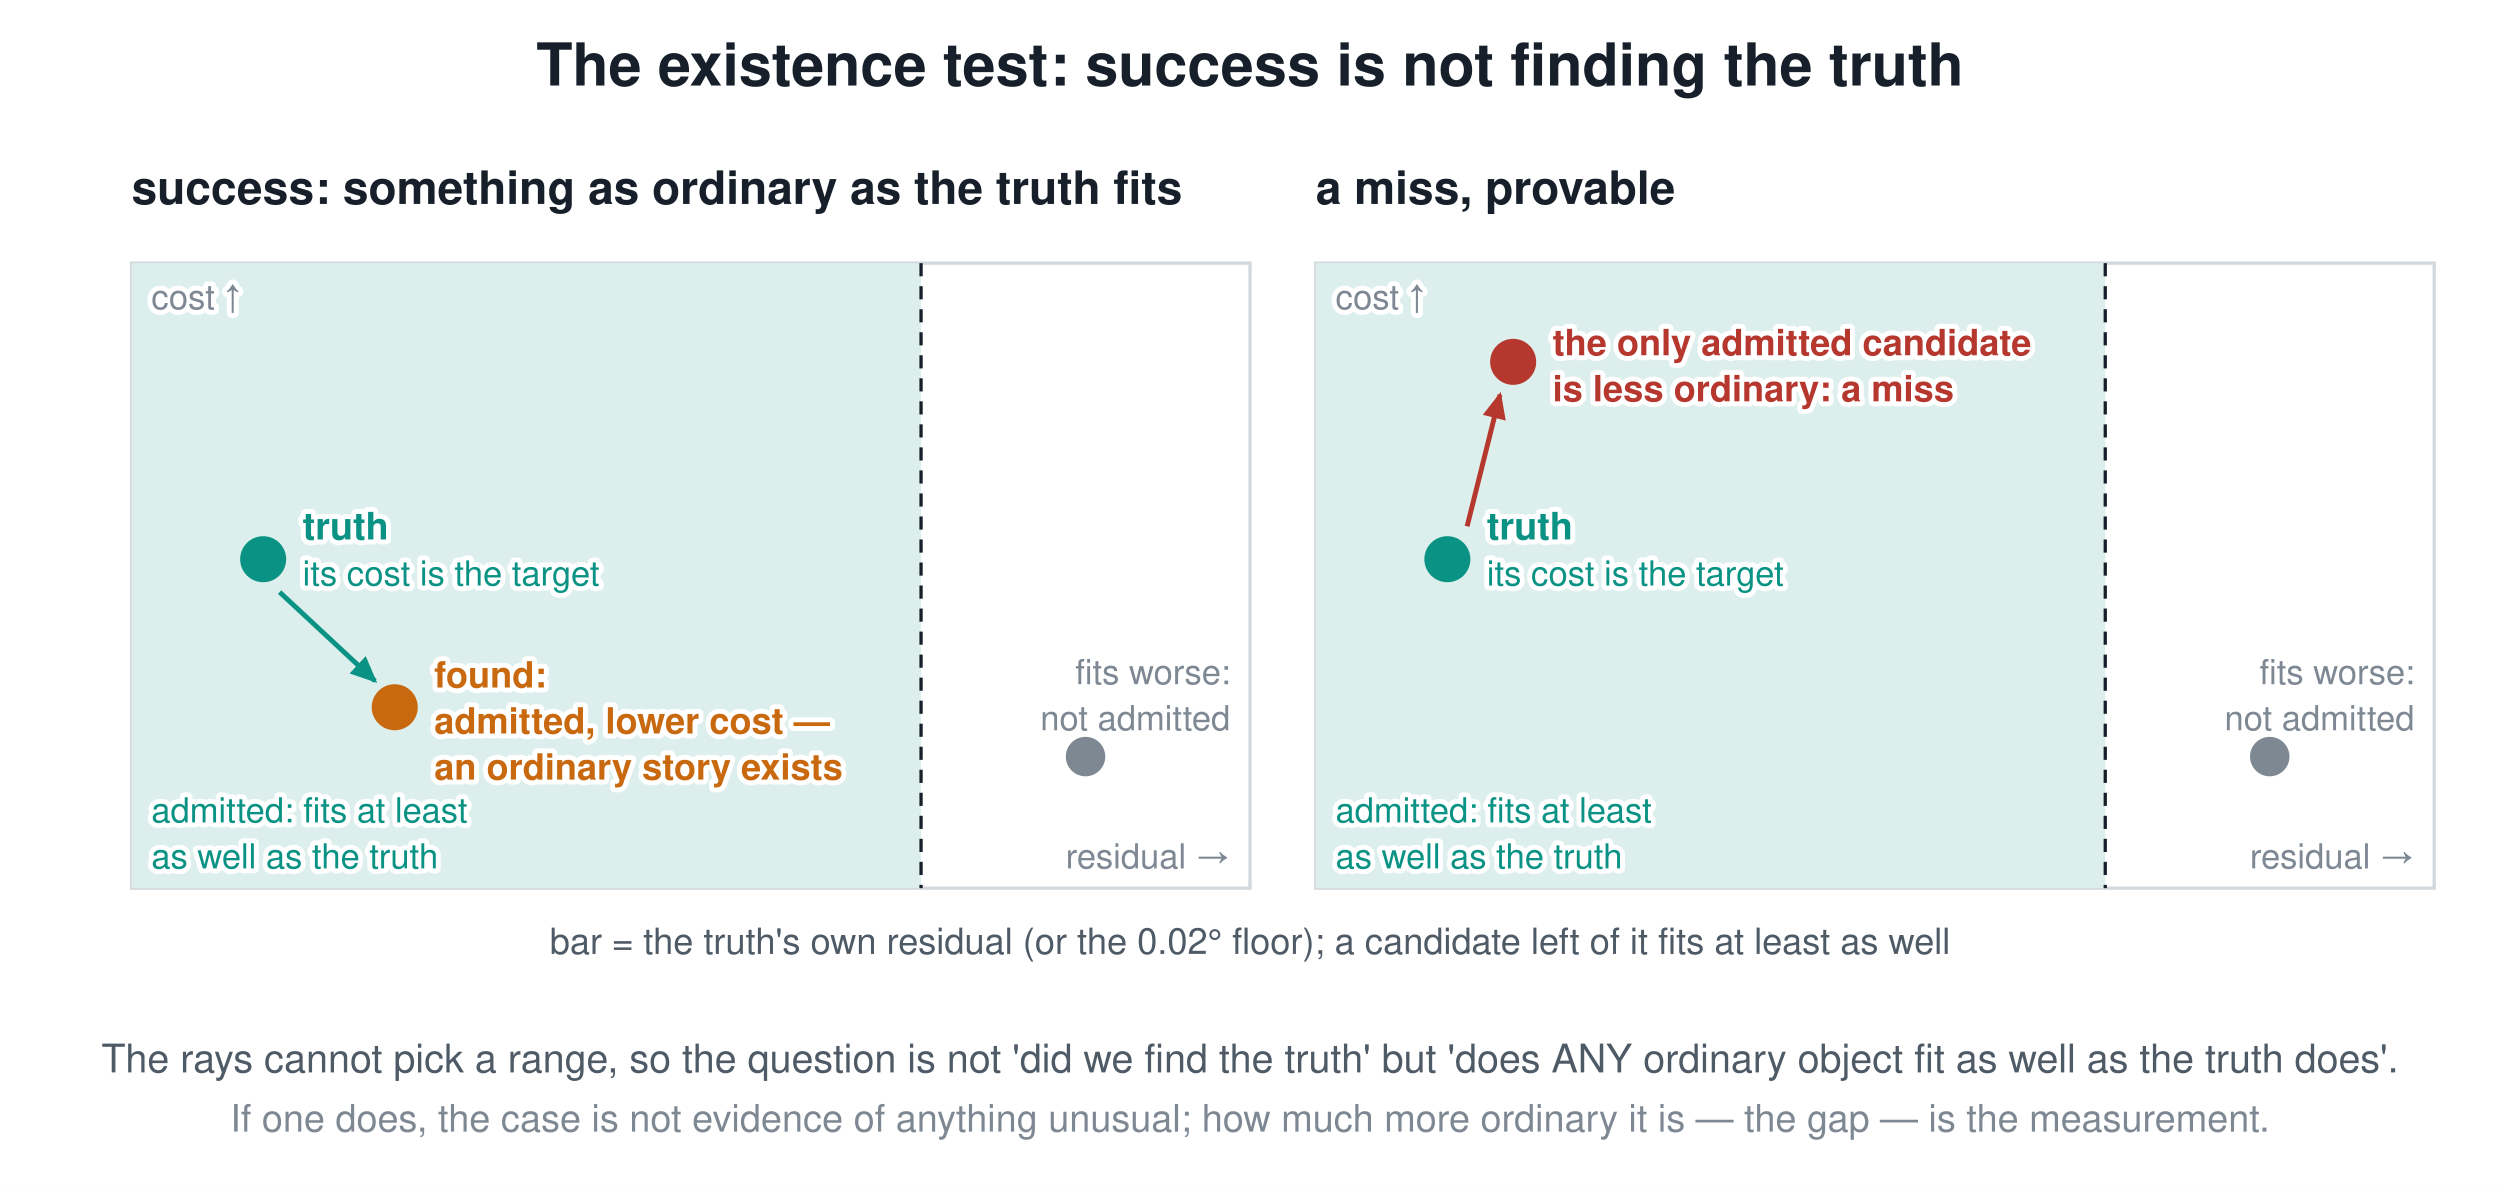
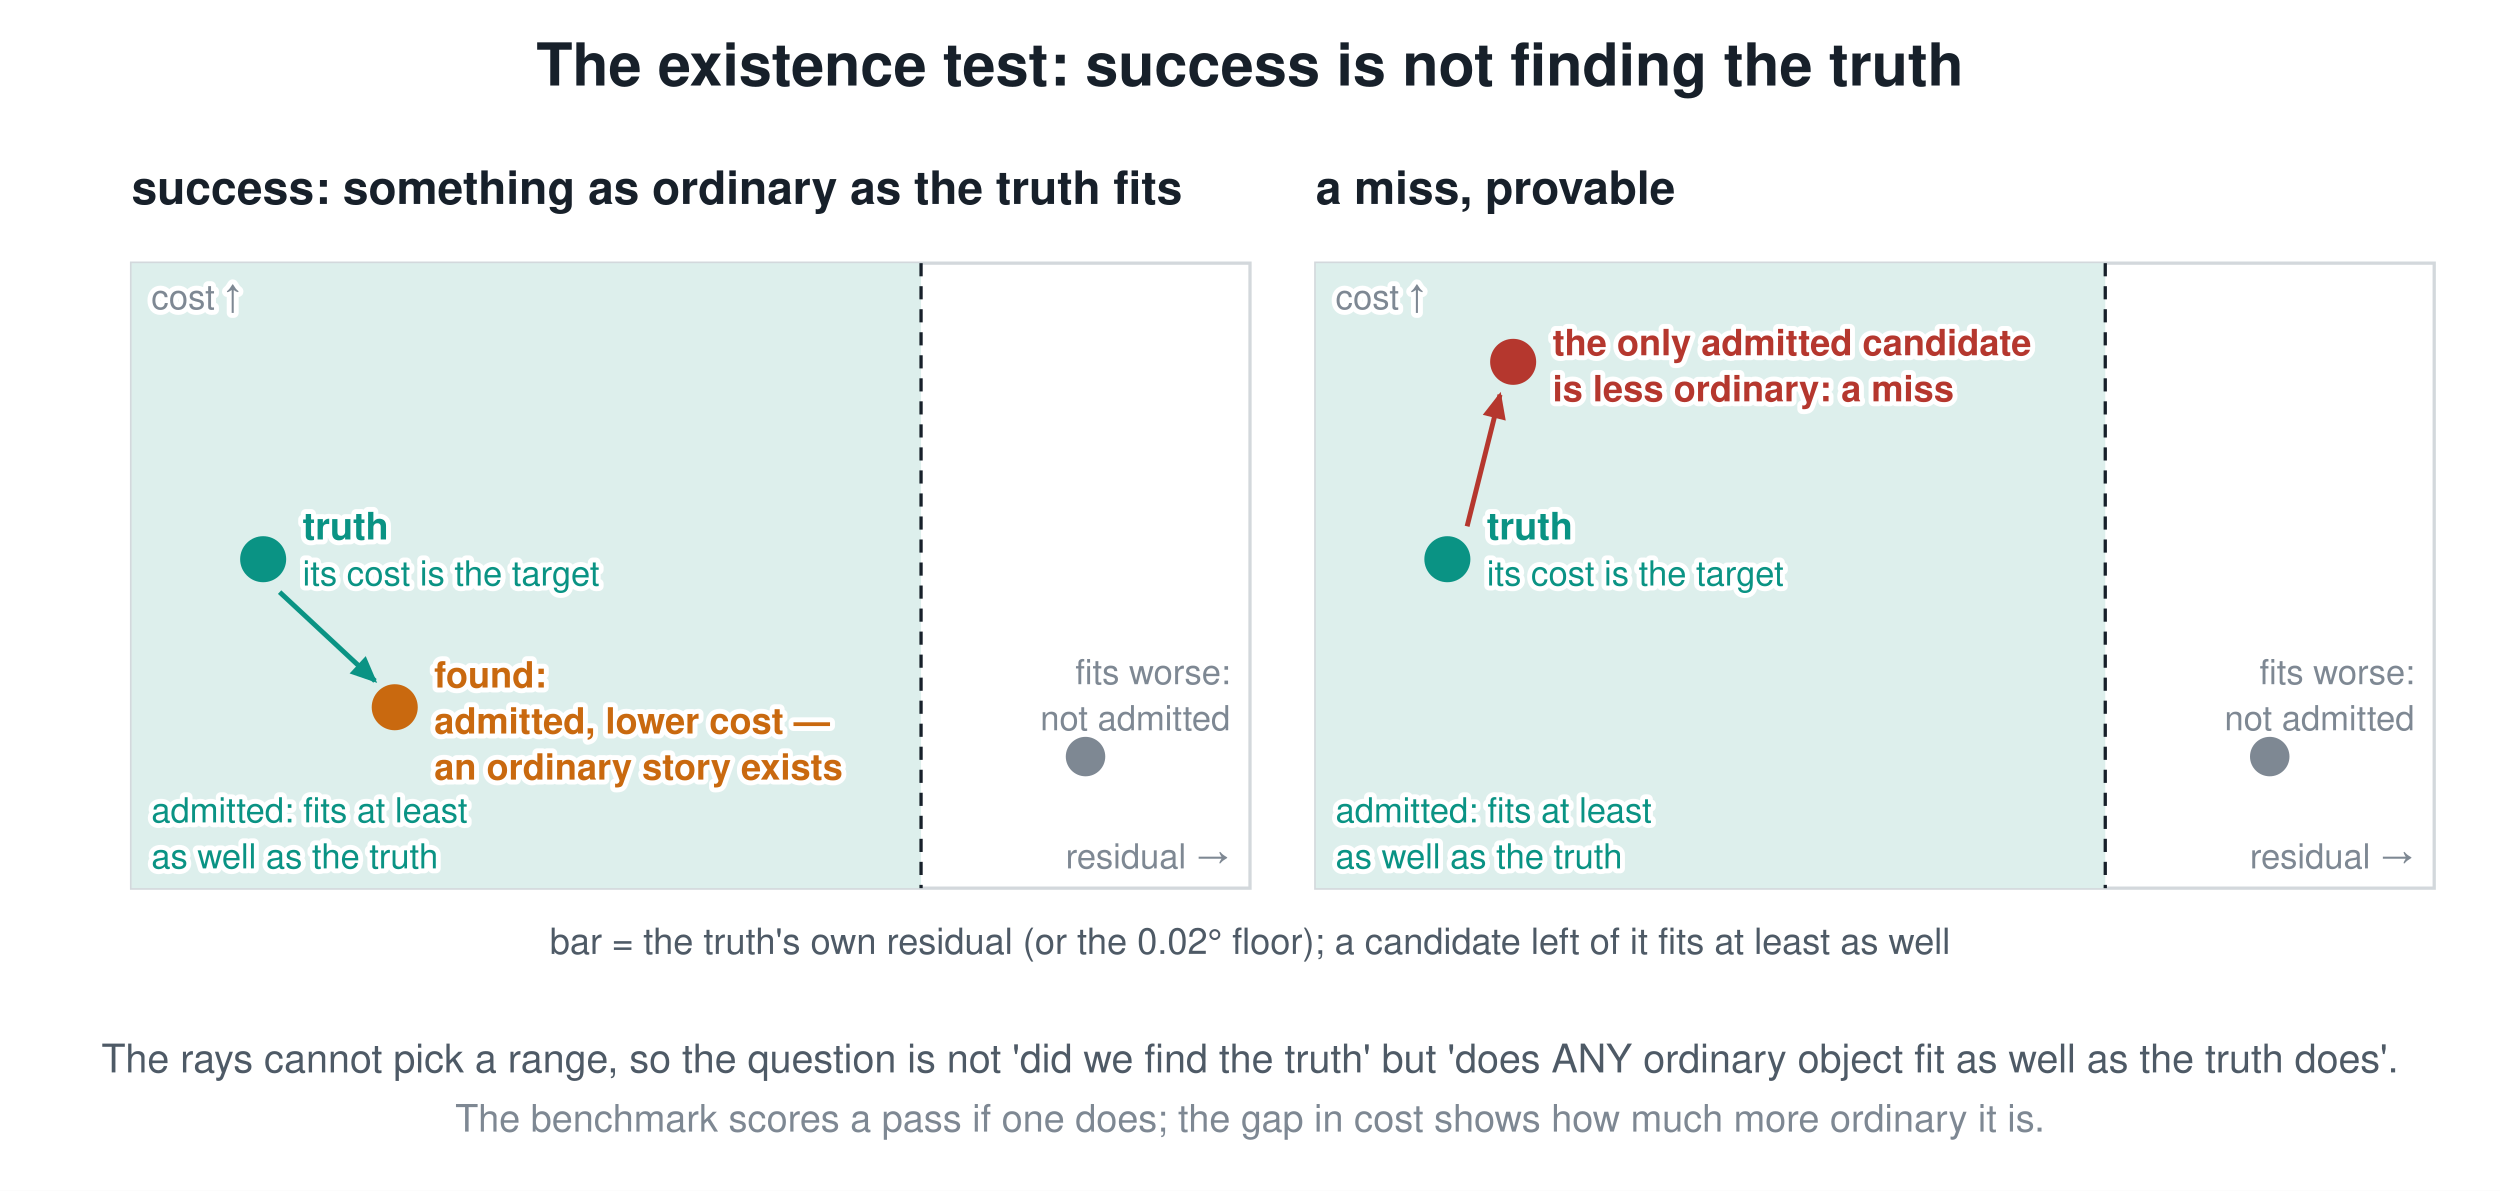
<svg xmlns="http://www.w3.org/2000/svg" width="760" height="362" viewBox="0 0 760 362" font-family="Helvetica, Arial, sans-serif">
  <rect width="760" height="362" fill="#FFFFFF" />
  <defs>
    <marker id="at" viewBox="0 0 10 10" refX="8" refY="5" markerWidth="9" markerHeight="9" markerUnits="userSpaceOnUse" orient="auto">
      <path d="M0,1 L9,5 L0,9 z" fill="#0A9384" />
    </marker>
    <marker id="aa" viewBox="0 0 10 10" refX="8" refY="5" markerWidth="9" markerHeight="9" markerUnits="userSpaceOnUse" orient="auto">
      <path d="M0,1 L9,5 L0,9 z" fill="#B5372E" />
    </marker>
  </defs>
  <text x="380.0" y="26.0" font-family="Helvetica, Arial, sans-serif" font-size="18" font-weight="700" fill="#17202A" text-anchor="middle" style="">The existence test: success is not finding the truth</text>
  <text x="40.0" y="62.0" font-family="Helvetica, Arial, sans-serif" font-size="14" font-weight="700" fill="#17202A" text-anchor="start" style="">success: something as ordinary as the truth fits</text>
  <rect x="40.0" y="80.0" width="340.0" height="190.0" rx="0" fill="none" stroke="#D3D8DC" stroke-width="1" />
  <rect x="40.0" y="80.0" width="240.0" height="190.0" rx="0" fill="#DDEFEC" />
  <line x1="280.0" y1="80.0" x2="280.0" y2="270.0" stroke="#17202A" stroke-width="1" stroke-dasharray="4 3" />
  <text x="46.0" y="250.0" font-family="Helvetica, Arial, sans-serif" font-size="10.5" font-weight="normal" fill="#0A9384" text-anchor="start" style="paint-order:stroke;stroke:#FFFFFF;stroke-width:3px;stroke-linejoin:round;">admitted: fits at least</text>
  <text x="46.0" y="264.0" font-family="Helvetica, Arial, sans-serif" font-size="10.5" font-weight="normal" fill="#0A9384" text-anchor="start" style="paint-order:stroke;stroke:#FFFFFF;stroke-width:3px;stroke-linejoin:round;">as well as the truth</text>
  <text x="374.0" y="264.0" font-family="Helvetica, Arial, sans-serif" font-size="10.5" font-weight="normal" fill="#7E8893" text-anchor="end" style="paint-order:stroke;stroke:#FFFFFF;stroke-width:3px;stroke-linejoin:round;">residual →</text>
  <text x="46.0" y="94.0" font-family="Helvetica, Arial, sans-serif" font-size="10.5" font-weight="normal" fill="#7E8893" text-anchor="start" style="paint-order:stroke;stroke:#FFFFFF;stroke-width:3px;stroke-linejoin:round;">cost ↑</text>
  <circle cx="80.0" cy="170.0" r="7" fill="#0A9384" />
  <text x="92.0" y="164.0" font-family="Helvetica, Arial, sans-serif" font-size="11.5" font-weight="700" fill="#0A9384" text-anchor="start" style="paint-order:stroke;stroke:#FFFFFF;stroke-width:3px;stroke-linejoin:round;">truth</text>
  <text x="92.0" y="178.0" font-family="Helvetica, Arial, sans-serif" font-size="10.5" font-weight="normal" fill="#0A9384" text-anchor="start" style="paint-order:stroke;stroke:#FFFFFF;stroke-width:3px;stroke-linejoin:round;">its cost is the target</text>
  <circle cx="330.0" cy="230.0" r="6" fill="#7E8893" />
  <text x="374.0" y="208.0" font-family="Helvetica, Arial, sans-serif" font-size="10.5" font-weight="normal" fill="#7E8893" text-anchor="end" style="paint-order:stroke;stroke:#FFFFFF;stroke-width:3px;stroke-linejoin:round;">fits worse:</text>
  <text x="374.0" y="222.0" font-family="Helvetica, Arial, sans-serif" font-size="10.5" font-weight="normal" fill="#7E8893" text-anchor="end" style="paint-order:stroke;stroke:#FFFFFF;stroke-width:3px;stroke-linejoin:round;">not admitted</text>
  <circle cx="120.0" cy="215.0" r="7" fill="#C9690F" />
  <line x1="85.0" y1="180.0" x2="114.0" y2="207.0" stroke="#0A9384" stroke-width="1.5" marker-end="url(#at)" />
  <text x="132.0" y="209.0" font-family="Helvetica, Arial, sans-serif" font-size="11" font-weight="700" fill="#C9690F" text-anchor="start" style="paint-order:stroke;stroke:#FFFFFF;stroke-width:3px;stroke-linejoin:round;">found:</text>
  <text x="132.0" y="223.0" font-family="Helvetica, Arial, sans-serif" font-size="11" font-weight="700" fill="#C9690F" text-anchor="start" style="paint-order:stroke;stroke:#FFFFFF;stroke-width:3px;stroke-linejoin:round;">admitted, lower cost —</text>
  <text x="132.0" y="237.0" font-family="Helvetica, Arial, sans-serif" font-size="11" font-weight="700" fill="#C9690F" text-anchor="start" style="paint-order:stroke;stroke:#FFFFFF;stroke-width:3px;stroke-linejoin:round;">an ordinary story exists</text>
  <text x="400.0" y="62.0" font-family="Helvetica, Arial, sans-serif" font-size="14" font-weight="700" fill="#17202A" text-anchor="start" style="">a miss, provable</text>
  <rect x="400.0" y="80.0" width="340.0" height="190.0" rx="0" fill="none" stroke="#D3D8DC" stroke-width="1" />
  <rect x="400.0" y="80.0" width="240.0" height="190.0" rx="0" fill="#DDEFEC" />
  <line x1="640.0" y1="80.0" x2="640.0" y2="270.0" stroke="#17202A" stroke-width="1" stroke-dasharray="4 3" />
  <text x="406.0" y="250.0" font-family="Helvetica, Arial, sans-serif" font-size="10.5" font-weight="normal" fill="#0A9384" text-anchor="start" style="paint-order:stroke;stroke:#FFFFFF;stroke-width:3px;stroke-linejoin:round;">admitted: fits at least</text>
  <text x="406.0" y="264.0" font-family="Helvetica, Arial, sans-serif" font-size="10.5" font-weight="normal" fill="#0A9384" text-anchor="start" style="paint-order:stroke;stroke:#FFFFFF;stroke-width:3px;stroke-linejoin:round;">as well as the truth</text>
  <text x="734.0" y="264.0" font-family="Helvetica, Arial, sans-serif" font-size="10.5" font-weight="normal" fill="#7E8893" text-anchor="end" style="paint-order:stroke;stroke:#FFFFFF;stroke-width:3px;stroke-linejoin:round;">residual →</text>
  <text x="406.0" y="94.0" font-family="Helvetica, Arial, sans-serif" font-size="10.5" font-weight="normal" fill="#7E8893" text-anchor="start" style="paint-order:stroke;stroke:#FFFFFF;stroke-width:3px;stroke-linejoin:round;">cost ↑</text>
  <circle cx="440.0" cy="170.0" r="7" fill="#0A9384" />
  <text x="452.0" y="164.0" font-family="Helvetica, Arial, sans-serif" font-size="11.5" font-weight="700" fill="#0A9384" text-anchor="start" style="paint-order:stroke;stroke:#FFFFFF;stroke-width:3px;stroke-linejoin:round;">truth</text>
  <text x="452.0" y="178.0" font-family="Helvetica, Arial, sans-serif" font-size="10.5" font-weight="normal" fill="#0A9384" text-anchor="start" style="paint-order:stroke;stroke:#FFFFFF;stroke-width:3px;stroke-linejoin:round;">its cost is the target</text>
  <circle cx="690.0" cy="230.0" r="6" fill="#7E8893" />
  <text x="734.0" y="208.0" font-family="Helvetica, Arial, sans-serif" font-size="10.5" font-weight="normal" fill="#7E8893" text-anchor="end" style="paint-order:stroke;stroke:#FFFFFF;stroke-width:3px;stroke-linejoin:round;">fits worse:</text>
  <text x="734.0" y="222.0" font-family="Helvetica, Arial, sans-serif" font-size="10.5" font-weight="normal" fill="#7E8893" text-anchor="end" style="paint-order:stroke;stroke:#FFFFFF;stroke-width:3px;stroke-linejoin:round;">not admitted</text>
  <circle cx="460.0" cy="110.0" r="7" fill="#B5372E" />
  <line x1="446.0" y1="160.0" x2="456.0" y2="120.0" stroke="#B5372E" stroke-width="1.5" marker-end="url(#aa)" />
  <text x="472.0" y="108.0" font-family="Helvetica, Arial, sans-serif" font-size="11" font-weight="700" fill="#B5372E" text-anchor="start" style="paint-order:stroke;stroke:#FFFFFF;stroke-width:3px;stroke-linejoin:round;">the only admitted candidate</text>
  <text x="472.0" y="122.0" font-family="Helvetica, Arial, sans-serif" font-size="11" font-weight="700" fill="#B5372E" text-anchor="start" style="paint-order:stroke;stroke:#FFFFFF;stroke-width:3px;stroke-linejoin:round;">is less ordinary: a miss</text>
  <text x="380.0" y="290.0" font-family="Helvetica, Arial, sans-serif" font-size="11" font-weight="normal" fill="#4E5A66" text-anchor="middle" style="paint-order:stroke;stroke:#FFFFFF;stroke-width:3px;stroke-linejoin:round;">bar = the truth's own residual (or the 0.02° floor); a candidate left of it fits at least as well</text>
  <text x="380.0" y="326.0" font-family="Helvetica, Arial, sans-serif" font-size="12" font-weight="normal" fill="#4E5A66" text-anchor="middle" style="paint-order:stroke;stroke:#FFFFFF;stroke-width:3px;stroke-linejoin:round;">The rays cannot pick a range, so the question is not 'did we find the truth' but 'does ANY ordinary object fit as well as the truth does'.</text>
-   <text x="380.0" y="344.0" font-family="Helvetica, Arial, sans-serif" font-size="11.5" font-weight="normal" fill="#7E8893" text-anchor="middle" style="paint-order:stroke;stroke:#FFFFFF;stroke-width:3px;stroke-linejoin:round;">If one does, the case is not evidence of anything unusual; how much more ordinary it is — the gap — is the measurement.</text>
+   <text x="380.0" y="344.0" font-family="Helvetica, Arial, sans-serif" font-size="11.5" font-weight="normal" fill="#7E8893" text-anchor="middle" style="paint-order:stroke;stroke:#FFFFFF;stroke-width:3px;stroke-linejoin:round;">The benchmark scores a pass if one does; the gap in cost shows how much more ordinary it is.</text>
</svg>
